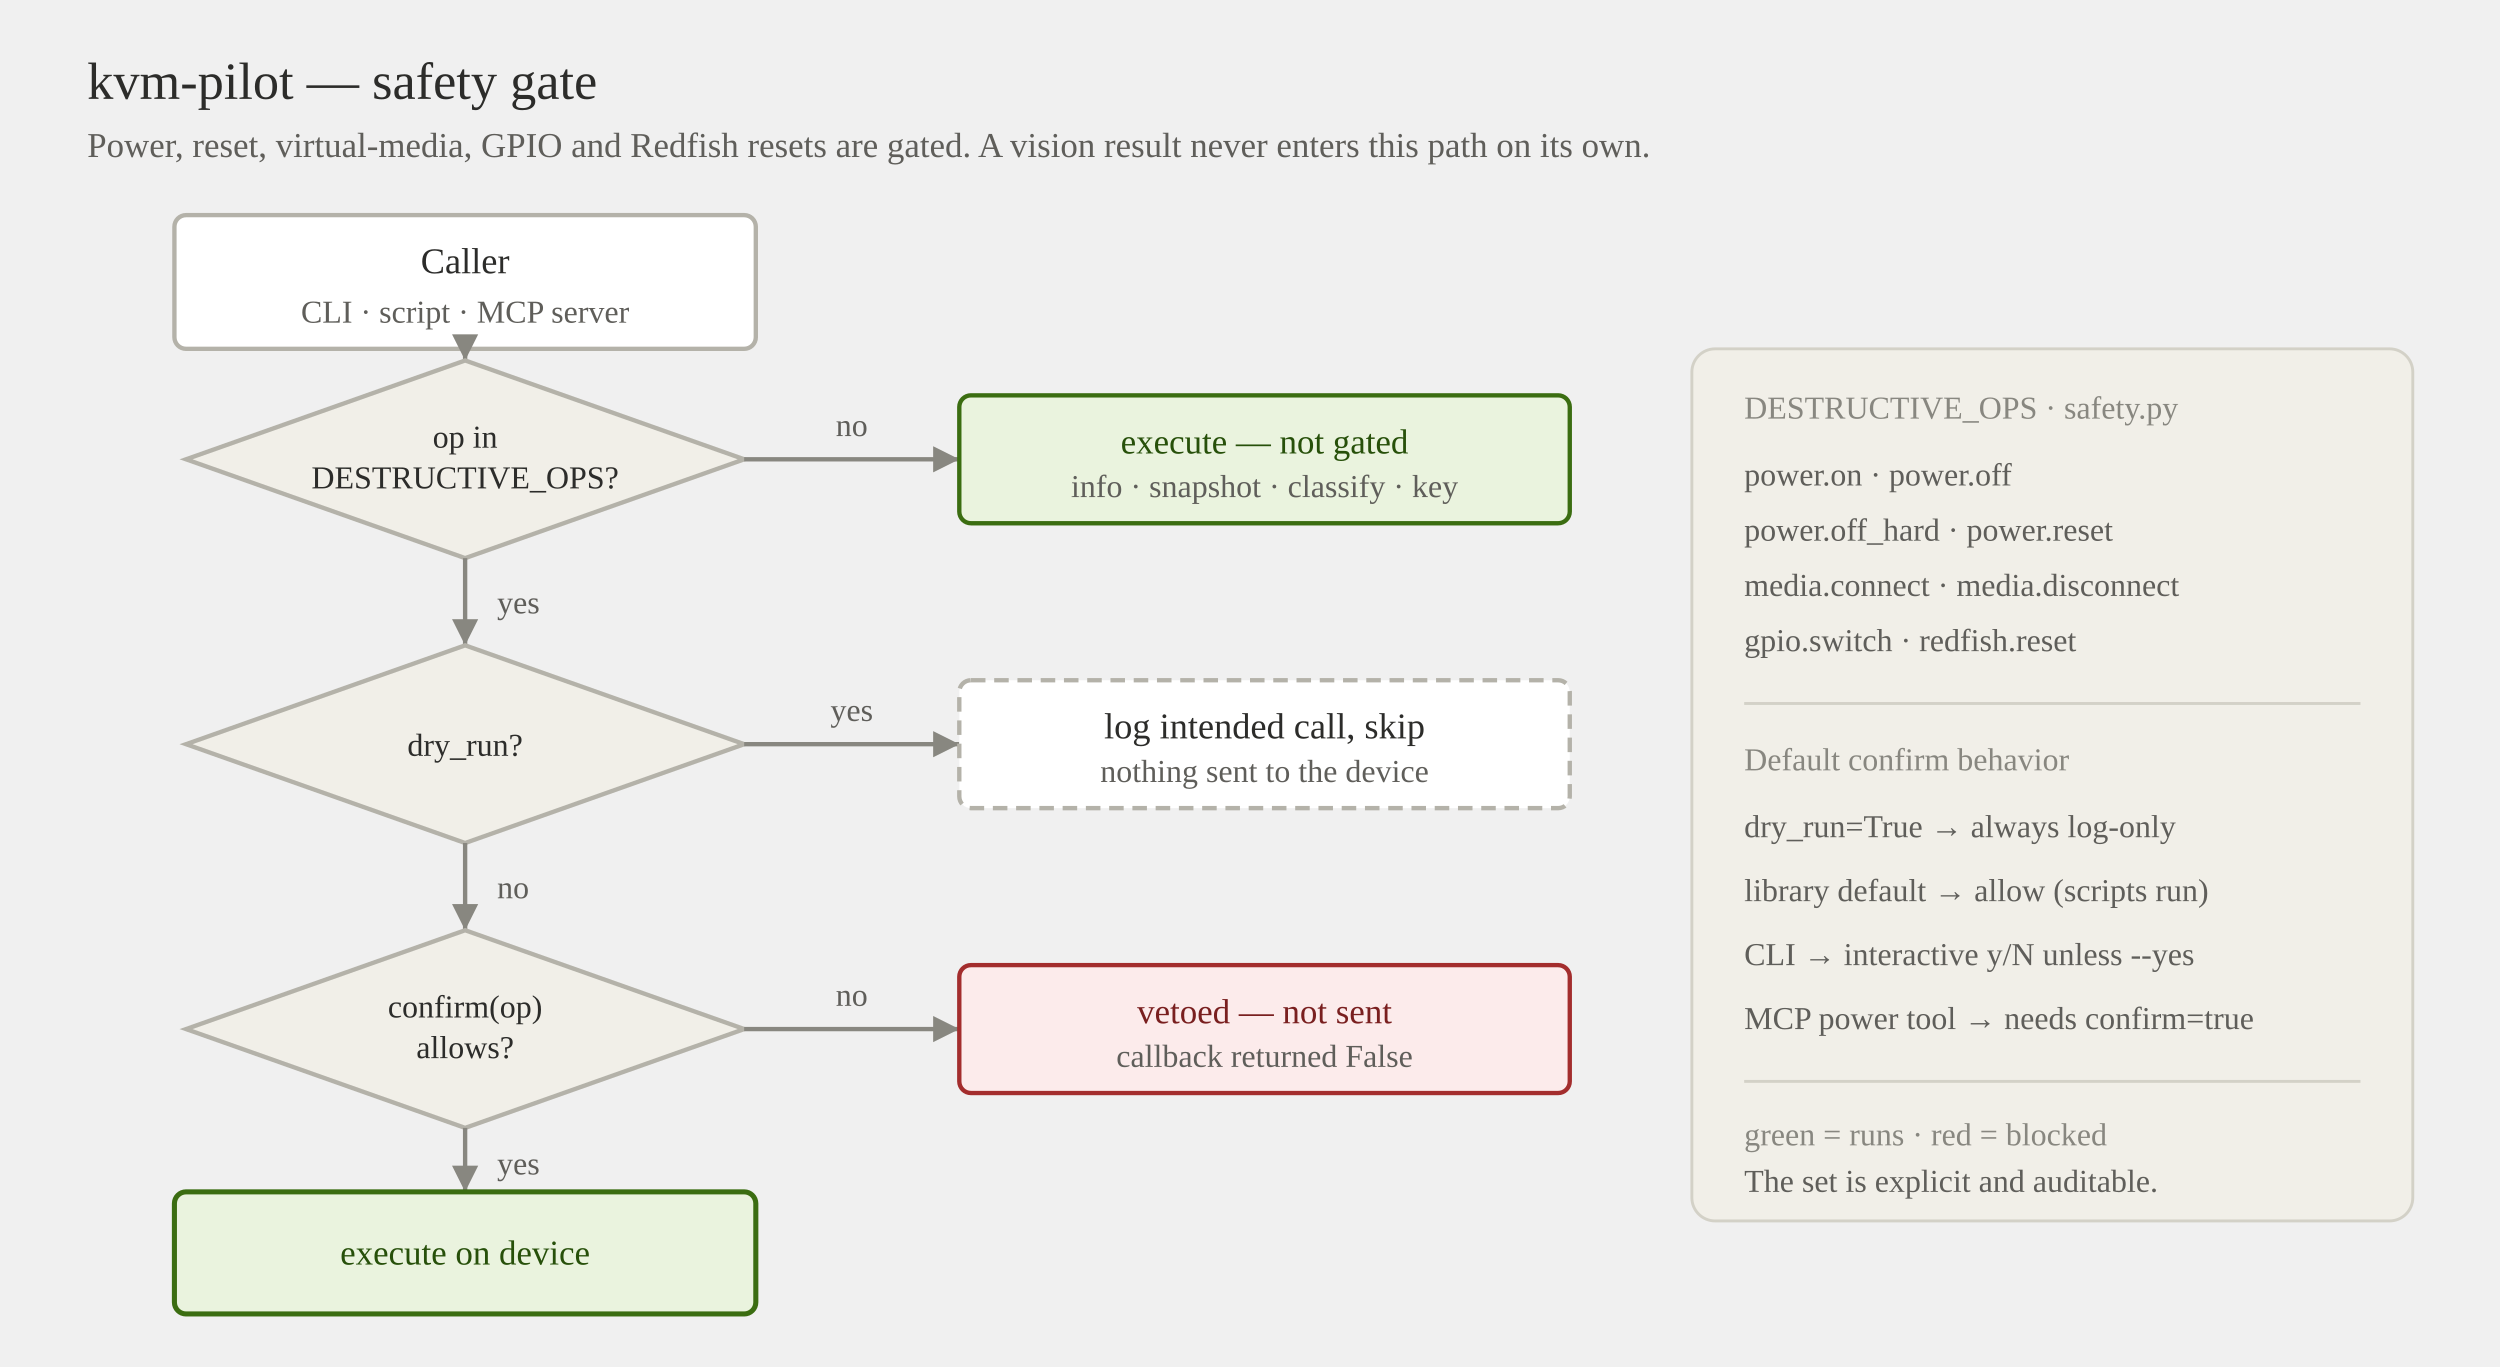
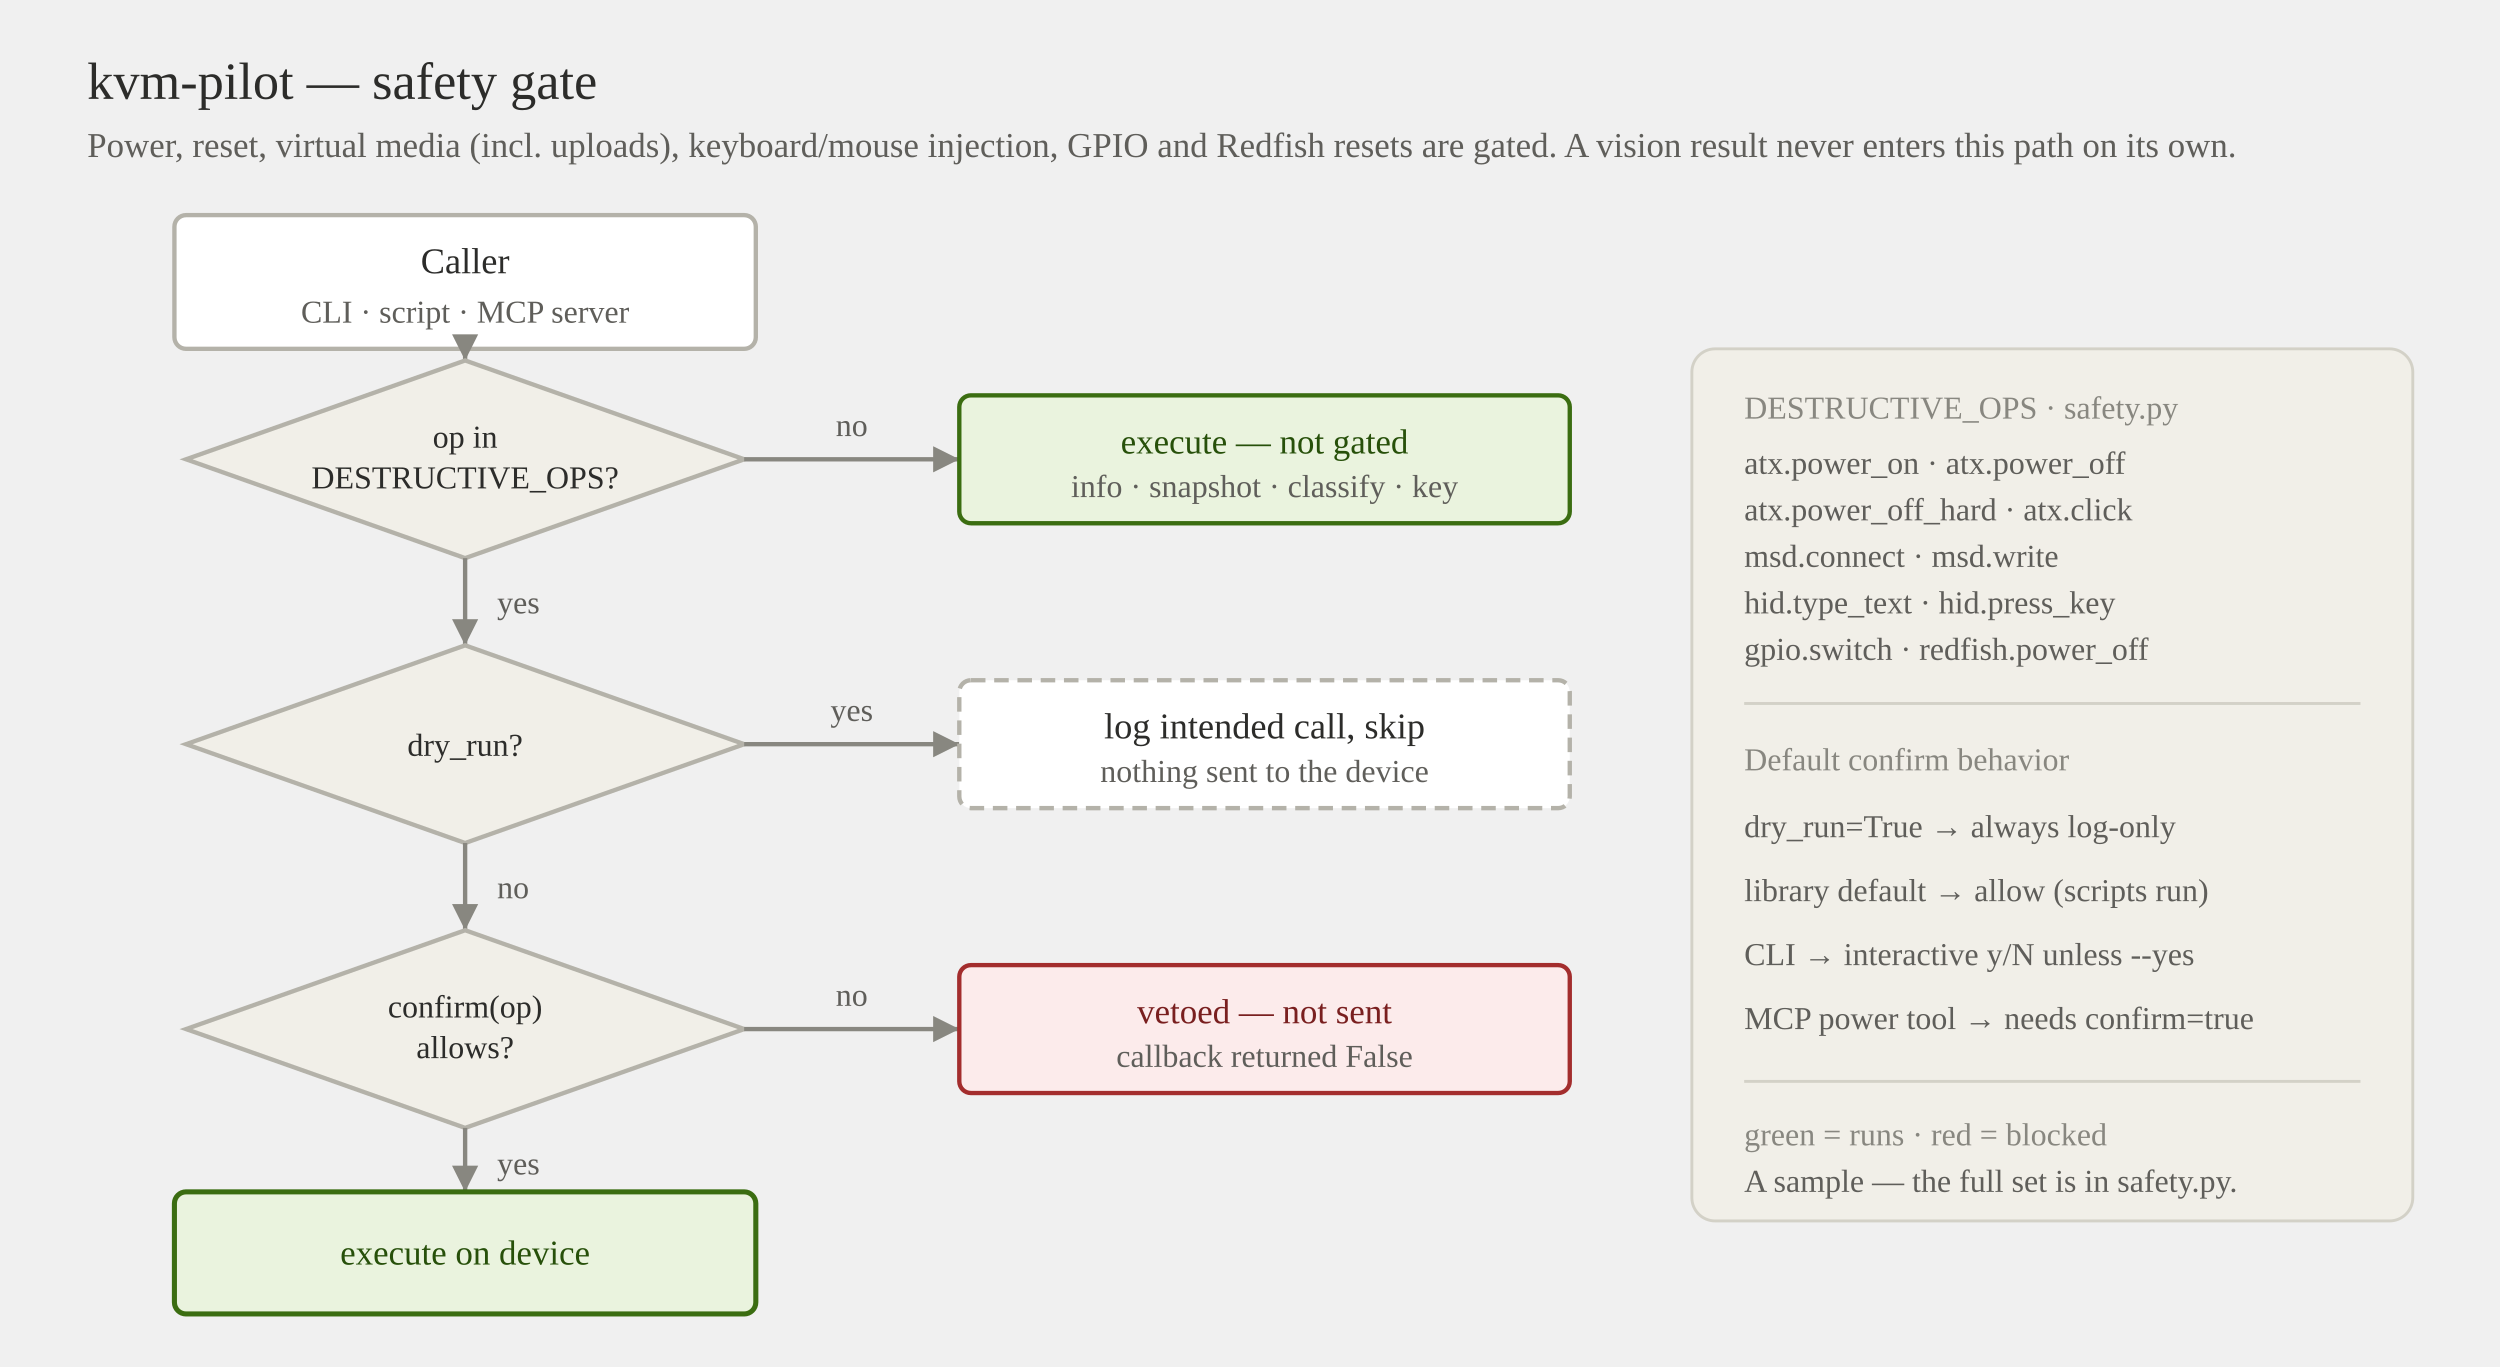
<svg xmlns="http://www.w3.org/2000/svg" viewBox="0 0 860 470" role="img" aria-labelledby="ttl dsc">
  <style>
    text{font-family:var(--font-sans,ui-sans-serif,system-ui,sans-serif);}
    .band{fill:#f1efe8;stroke:#d3d1c7;stroke-width:1;}
    .card{fill:#fff;stroke:#b4b2a9;stroke-width:1.5;}
    .dia{fill:#f1efe8;stroke:#b4b2a9;stroke-width:1.5;}
    .skip{fill:#fff;stroke:#b4b2a9;stroke-width:1.5;stroke-dasharray:5,3;}
    .green{fill:#eaf3de;stroke:#3b6d11;stroke-width:1.5;}
    .greenb{fill:#eaf3de;stroke:#3b6d11;stroke-width:1.75;}
    .red{fill:#fcebeb;stroke:#a32d2d;stroke-width:1.5;}
    .h{fill:#2c2c2a;font-weight:500;font-size:18px;}
    .sub{fill:#5f5e5a;font-weight:400;font-size:12px;}
    .t{fill:#2c2c2a;font-weight:500;font-size:12.5px;}
    .ts{fill:#5f5e5a;font-weight:400;font-size:11px;}
    .diat{fill:#2c2c2a;font-family:var(--font-mono,ui-monospace,monospace);font-weight:500;font-size:11px;}
    .mono{fill:#5f5e5a;font-family:var(--font-mono,ui-monospace,monospace);font-weight:400;font-size:11px;}
    .edge{fill:#5f5e5a;font-weight:500;font-size:11px;}
    .lab{fill:#888780;font-weight:500;font-size:11px;}
    .okt{fill:#27500a;font-weight:500;font-size:12px;}
    .vetot{fill:#791f1f;font-weight:500;font-size:12px;}
    .cn{stroke:#888780;}
    .mkn{fill:#888780;}
    .div{stroke:#d3d1c7;}
    @media (prefers-color-scheme:dark){
      .band{fill:#211f1b;stroke:#4a4641;}
      .card{fill:#2a2723;stroke:#5f5e5a;}
      .dia{fill:#2a2723;stroke:#5f5e5a;}
      .skip{fill:#2a2723;stroke:#5f5e5a;}
      .green,.greenb{fill:#27500a;stroke:#97c459;}
      .red{fill:#791f1f;stroke:#f09595;}
      .h{fill:#f1efe8;} .sub{fill:#b4b2a9;} .t{fill:#f1efe8;} .ts{fill:#b4b2a9;} .lab{fill:#908d85;}
      .diat{fill:#f1efe8;} .mono{fill:#b4b2a9;} .edge{fill:#b4b2a9;}
      .okt{fill:#c0dd97;} .vetot{fill:#f7c1c1;} .div{stroke:#4a4641;}
    }
  </style>
  <text x="30" y="34" class="h">kvm-pilot — safety gate</text>
-   <text x="30" y="54" class="sub">Power, reset, virtual-media, GPIO and Redfish resets are gated. A vision result never enters this path on its own.</text>
+   <text x="30" y="54" class="sub">Power, reset, virtual media (incl. uploads), keyboard/mouse injection, GPIO and Redfish resets are gated. A vision result never enters this path on its own.</text>
  <defs>
    <marker id="a" markerWidth="9" markerHeight="9" refX="6" refY="3" orient="auto">
      <path class="mkn" d="M0,0 L6,3 L0,6 Z" />
    </marker>
  </defs>
  <rect class="card" x="60" y="74" width="200" height="46" rx="4" />
  <text x="160" y="94" class="t" text-anchor="middle">Caller</text>
  <text x="160" y="111" class="ts" text-anchor="middle">CLI · script · MCP server</text>
  <line x1="160" y1="120" x2="160" y2="124" class="cn" stroke-width="1.5" marker-end="url(#a)" />
  <polygon class="dia" points="160,124 256,158 160,192 64,158" />
  <text x="160" y="154" class="diat" text-anchor="middle">op in</text>
  <text x="160" y="168" class="diat" text-anchor="middle">DESTRUCTIVE_OPS?</text>
  <line x1="256" y1="158" x2="330" y2="158" class="cn" stroke-width="1.5" marker-end="url(#a)" />
  <text x="293" y="150" class="edge" text-anchor="middle">no</text>
  <rect class="green" x="330" y="136" width="210" height="44" rx="4" />
  <text x="435" y="156" class="okt" text-anchor="middle">execute — not gated</text>
  <text x="435" y="171" class="ts" text-anchor="middle">info · snapshot · classify · key</text>
  <line x1="160" y1="192" x2="160" y2="222" class="cn" stroke-width="1.5" marker-end="url(#a)" />
  <text x="171" y="211" class="edge">yes</text>
  <polygon class="dia" points="160,222 256,256 160,290 64,256" />
  <text x="160" y="260" class="diat" text-anchor="middle">dry_run?</text>
  <line x1="256" y1="256" x2="330" y2="256" class="cn" stroke-width="1.5" marker-end="url(#a)" />
  <text x="293" y="248" class="edge" text-anchor="middle">yes</text>
  <rect class="skip" x="330" y="234" width="210" height="44" rx="4" />
  <text x="435" y="254" class="t" text-anchor="middle">log intended call, skip</text>
  <text x="435" y="269" class="ts" text-anchor="middle">nothing sent to the device</text>
  <line x1="160" y1="290" x2="160" y2="320" class="cn" stroke-width="1.5" marker-end="url(#a)" />
  <text x="171" y="309" class="edge">no</text>
  <polygon class="dia" points="160,320 256,354 160,388 64,354" />
  <text x="160" y="350" class="diat" text-anchor="middle">confirm(op)</text>
  <text x="160" y="364" class="diat" text-anchor="middle">allows?</text>
  <line x1="256" y1="354" x2="330" y2="354" class="cn" stroke-width="1.5" marker-end="url(#a)" />
  <text x="293" y="346" class="edge" text-anchor="middle">no</text>
  <rect class="red" x="330" y="332" width="210" height="44" rx="4" />
  <text x="435" y="352" class="vetot" text-anchor="middle">vetoed — not sent</text>
  <text x="435" y="367" class="ts" text-anchor="middle">callback returned False</text>
  <line x1="160" y1="388" x2="160" y2="410" class="cn" stroke-width="1.5" marker-end="url(#a)" />
  <text x="171" y="404" class="edge">yes</text>
  <rect class="greenb" x="60" y="410" width="200" height="42" rx="4" />
  <text x="160" y="435" class="okt" text-anchor="middle">execute on device</text>
  <rect class="band" x="582" y="120" width="248" height="300" rx="8" />
  <text x="600" y="144" class="lab">DESTRUCTIVE_OPS · safety.py</text>
-   <text x="600" y="167" class="mono">power.on · power.off</text>
-   <text x="600" y="186" class="mono">power.off_hard · power.reset</text>
-   <text x="600" y="205" class="mono">media.connect · media.disconnect</text>
-   <text x="600" y="224" class="mono">gpio.switch · redfish.reset</text>
+   <text x="600" y="163" class="mono">atx.power_on · atx.power_off</text>
+   <text x="600" y="179" class="mono">atx.power_off_hard · atx.click</text>
+   <text x="600" y="195" class="mono">msd.connect · msd.write</text>
+   <text x="600" y="211" class="mono">hid.type_text · hid.press_key</text>
+   <text x="600" y="227" class="mono">gpio.switch · redfish.power_off</text>
  <line x1="600" y1="242" x2="812" y2="242" class="div" stroke-width="1" />
  <text x="600" y="265" class="lab">Default confirm behavior</text>
  <text x="600" y="288" class="ts">dry_run=True → always log-only</text>
  <text x="600" y="310" class="ts">library default → allow (scripts run)</text>
  <text x="600" y="332" class="ts">CLI → interactive y/N unless --yes</text>
  <text x="600" y="354" class="ts">MCP power tool → needs confirm=true</text>
  <line x1="600" y1="372" x2="812" y2="372" class="div" stroke-width="1" />
  <text x="600" y="394" class="lab">green = runs · red = blocked</text>
-   <text x="600" y="410" class="ts">The set is explicit and auditable.</text>
+   <text x="600" y="410" class="ts">A sample — the full set is in safety.py.</text>
</svg>
